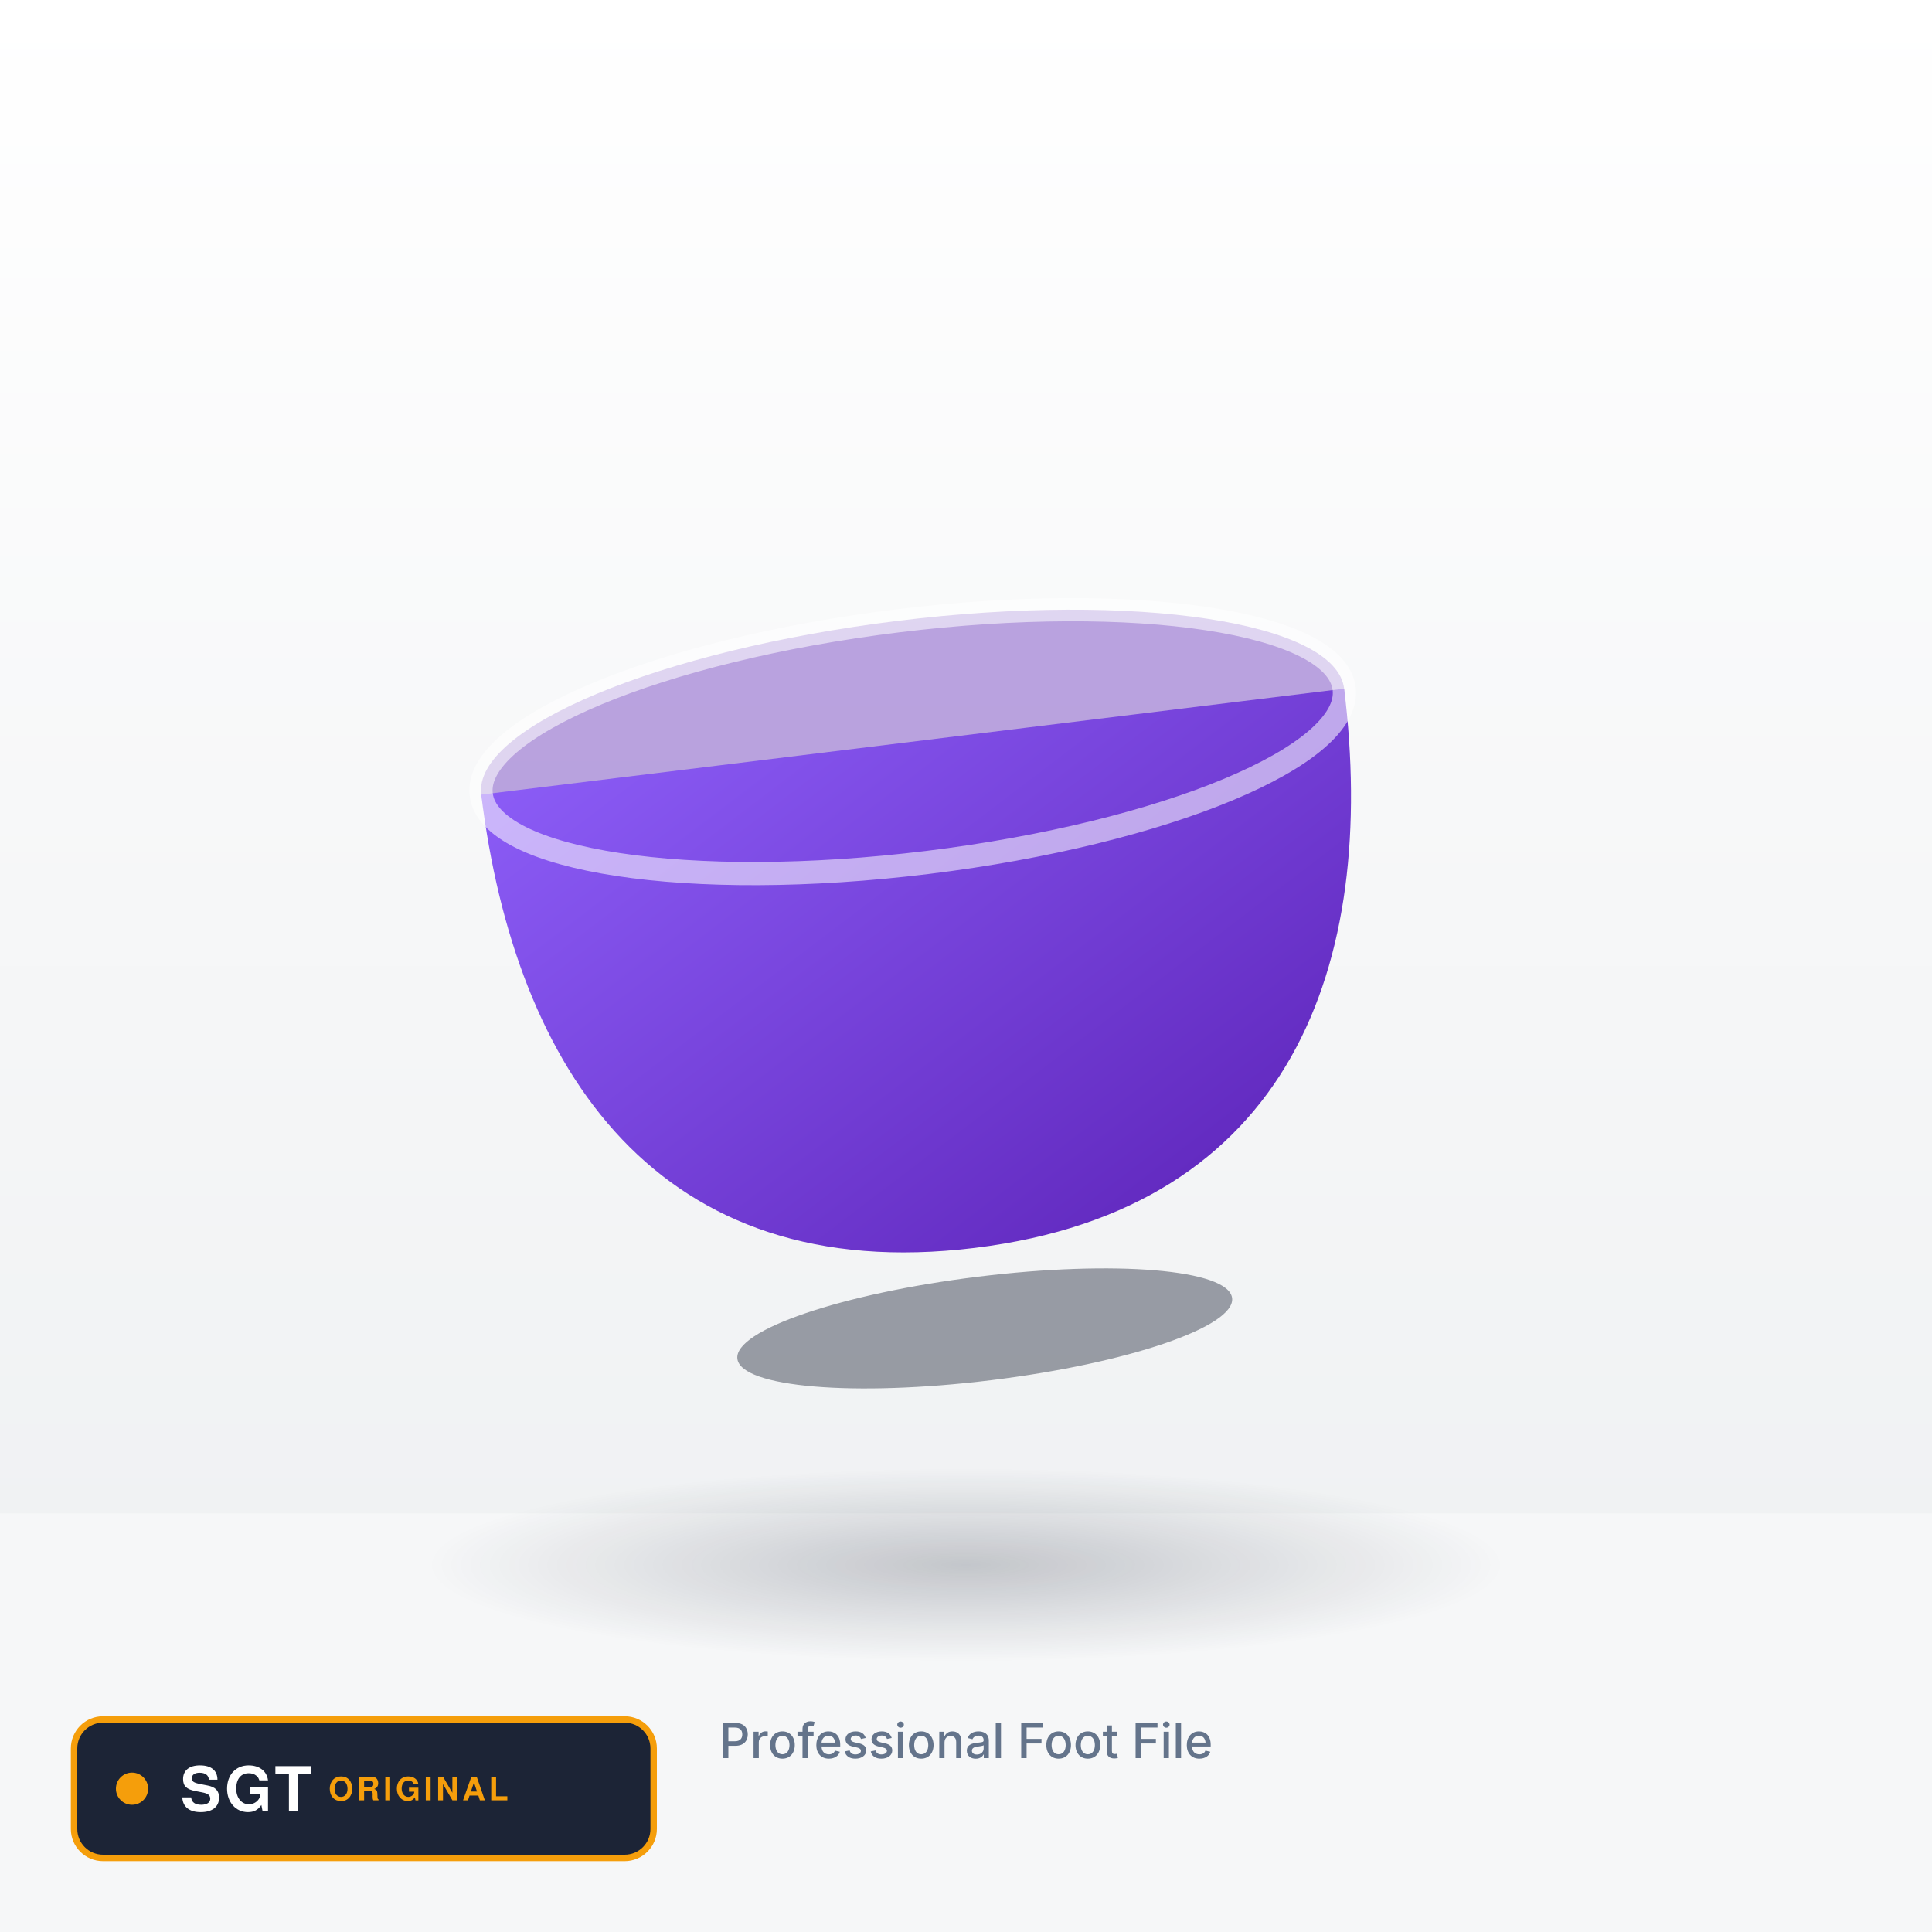
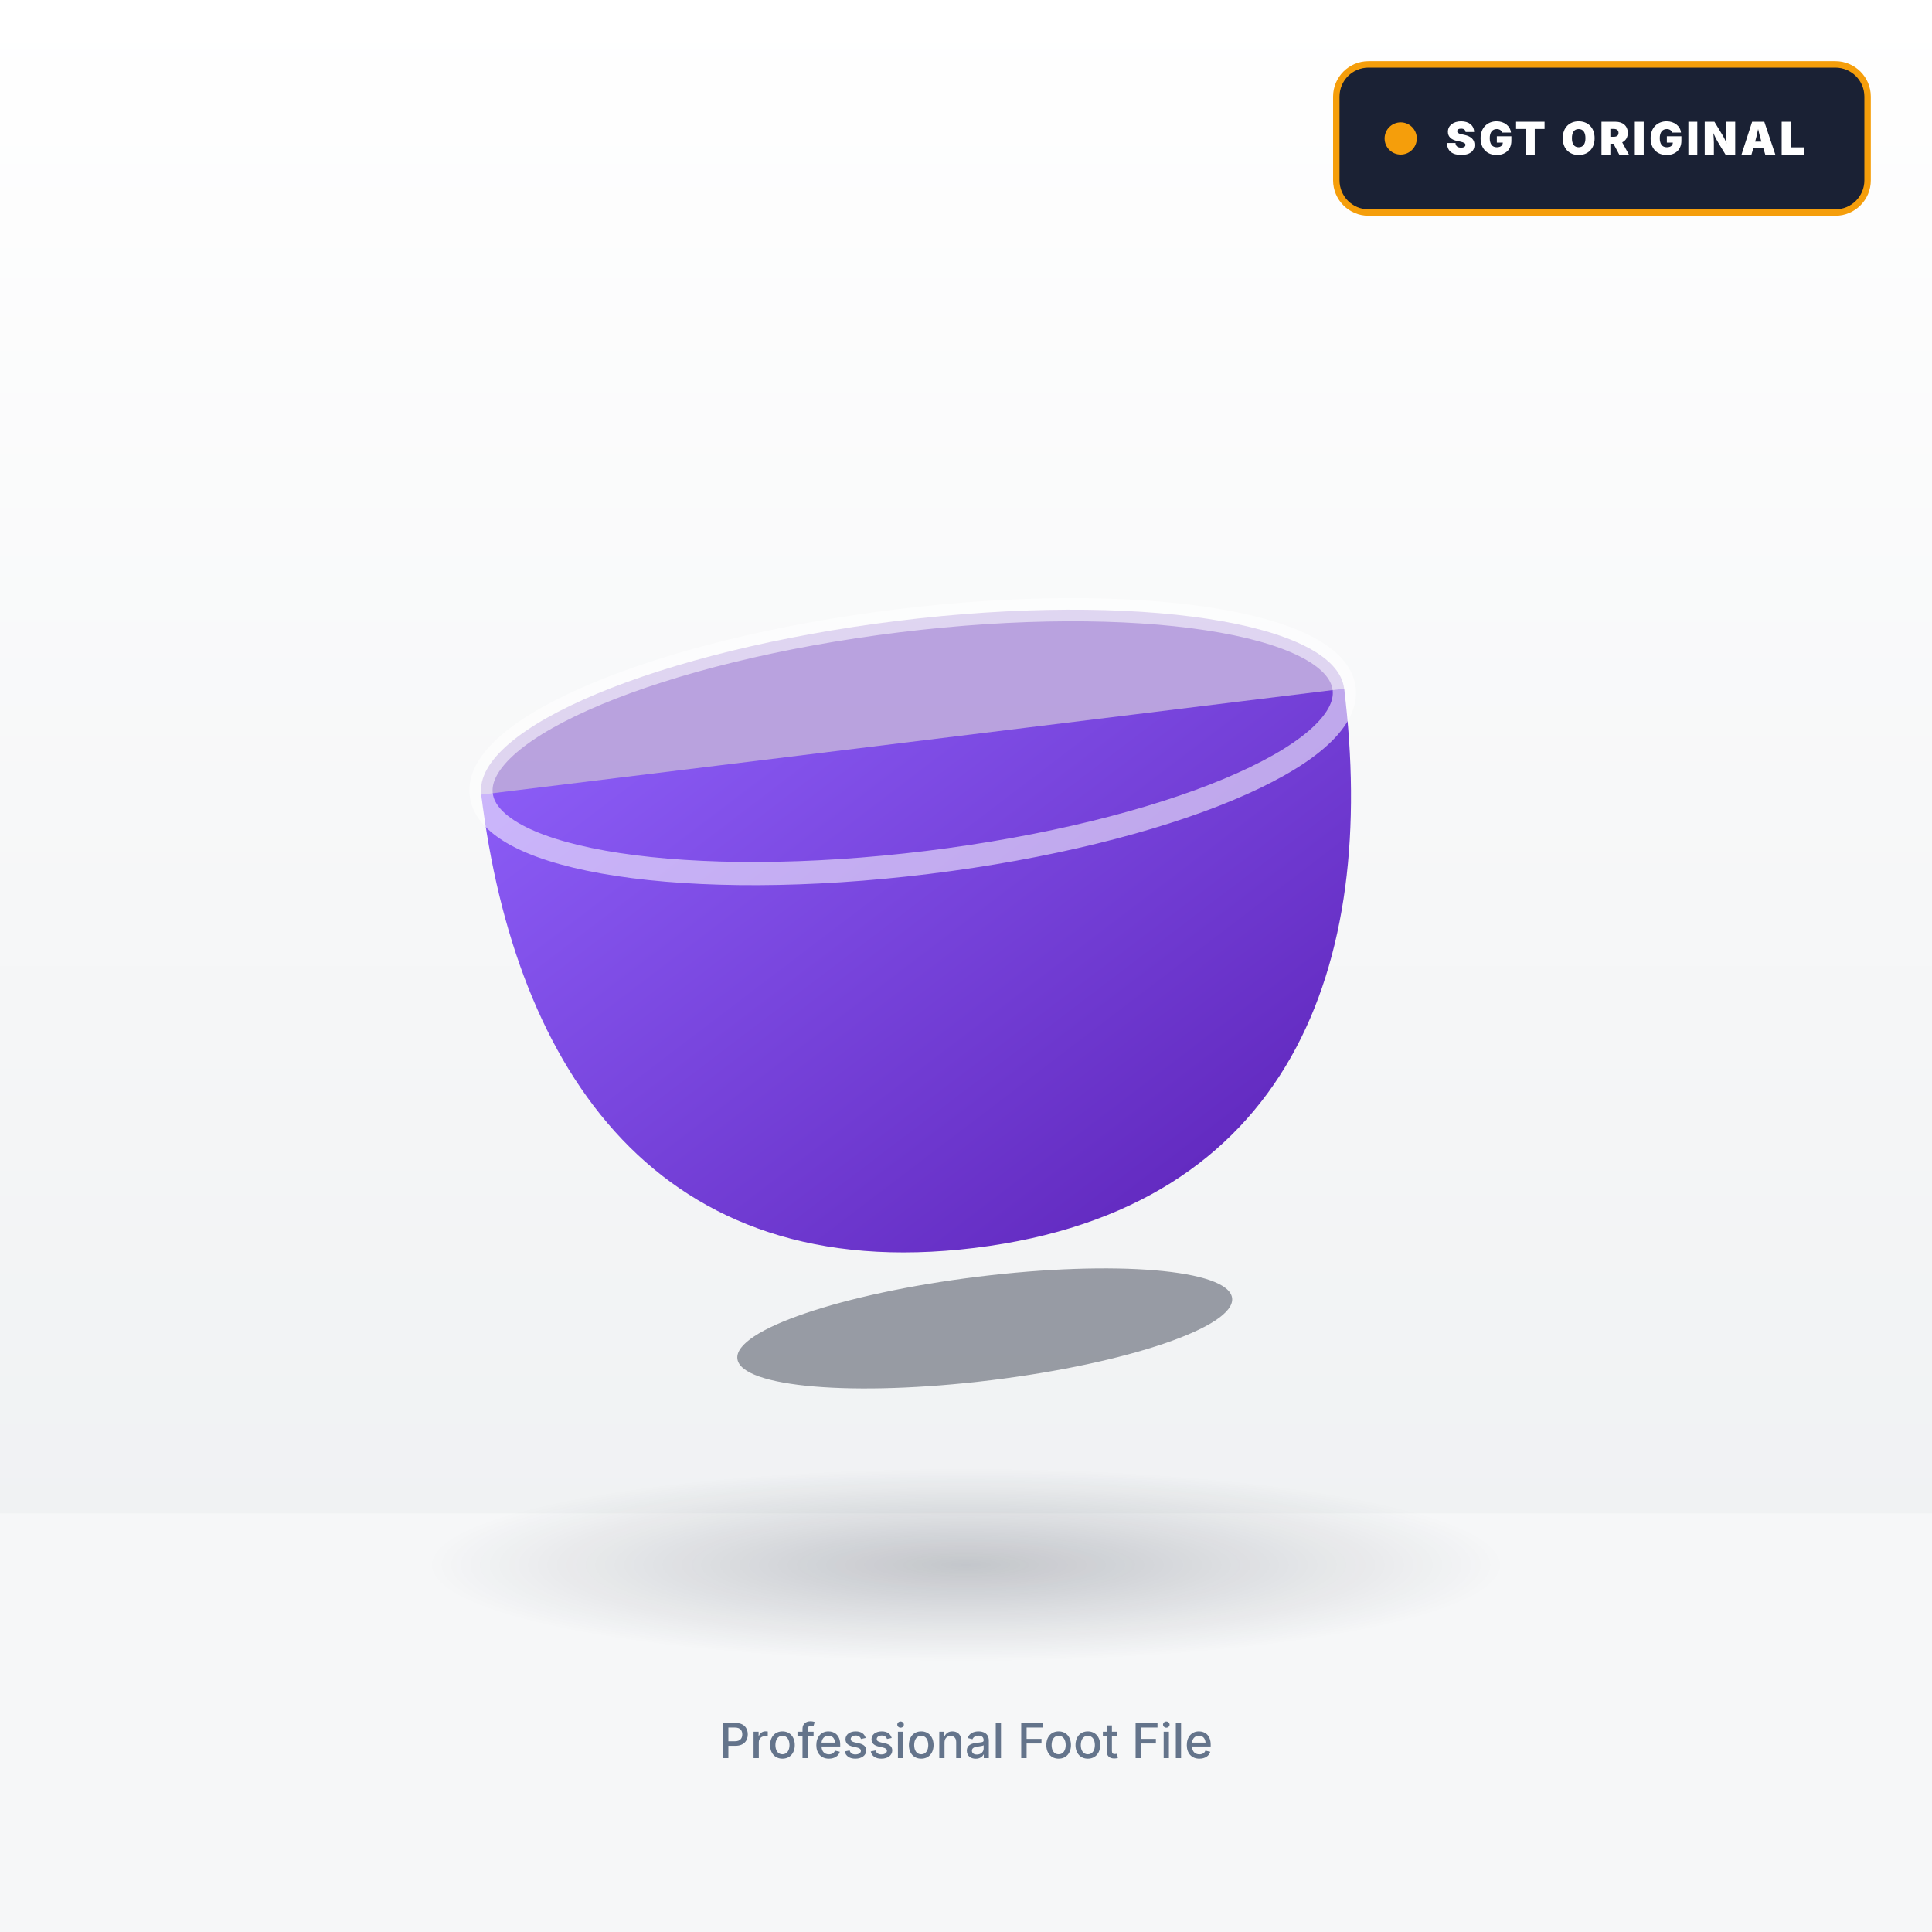
<svg xmlns="http://www.w3.org/2000/svg" viewBox="0 0 600 600" width="600" height="600" role="img" aria-label="Professional Foot File — Manicure &amp; Pedicure">
  <defs>
    <linearGradient id="bg" x1="0" y1="0" x2="0" y2="1">
      <stop offset="0%" stop-color="#ffffff" />
      <stop offset="100%" stop-color="#eceef0" />
    </linearGradient>
    <linearGradient id="body" x1="0" y1="0" x2="1" y2="1">
      <stop offset="0%" stop-color="#8b5cf6" />
      <stop offset="100%" stop-color="#5b21b6" />
    </linearGradient>
    <linearGradient id="stroke" x1="0" y1="0" x2="1" y2="1">
      <stop offset="0%" stop-color="#8b5cf6" />
      <stop offset="100%" stop-color="#5b21b6" />
    </linearGradient>
    <radialGradient id="shadow" cx="50%" cy="50%">
      <stop offset="0%" stop-color="#0f172a" stop-opacity="0.22" />
      <stop offset="100%" stop-color="#0f172a" stop-opacity="0" />
    </radialGradient>
  </defs>
  <rect width="600" height="600" fill="url(#bg)" />
  <rect y="470" width="600" height="130" fill="#f6f7f8" />
  <ellipse cx="300" cy="486" rx="168" ry="30" fill="url(#shadow)" />
  <g transform="translate(292 300) rotate(-7) scale(0.9) translate(-300 -300)">
    <ellipse cx="300" cy="222" rx="150" ry="42" fill="#5b21b6" opacity="0.4" />
    <path d="M150 222c0 96 40 176 150 176s150-80 150-176z" fill="url(#body)" />
    <ellipse cx="300" cy="222" rx="150" ry="42" fill="none" stroke="#ffffff" stroke-width="8" opacity="0.55" />
    <ellipse cx="300" cy="426" rx="86" ry="18" fill="#0f172a" opacity="0.4" />
  </g>
  <text x="300" y="546" font-family="ui-sans-serif,system-ui,-apple-system,sans-serif" font-size="15" font-weight="500" fill="#64748b" text-anchor="middle">Professional Foot File</text>
-   <g id="sgt-brand-tag">
-     <rect x="23" y="534" width="180" height="43" rx="9" fill="#0f172a" fill-opacity="0.94" stroke="#f59e0b" stroke-width="2" />
-     <circle cx="41" cy="555.5" r="5" fill="#f59e0b" />
-     <text x="56" y="562.34" fill="#ffffff" font-family="Helvetica Neue, Helvetica, Arial, sans-serif" font-weight="700" font-size="19" letter-spacing="1.14">SGT</text>
-     <text x="102" y="559.1" fill="#f59e0b" font-family="Helvetica Neue, Helvetica, Arial, sans-serif" font-weight="600" font-size="10" letter-spacing="1.00">ORIGINAL</text>
+   <g id="sgt-brand-tag" transform="translate(415, 20)">
+     <rect x="0" y="0" width="165" height="46" rx="10" fill="#0f172a" fill-opacity="0.95" stroke="#f59e0b" stroke-width="2" />
+     <circle cx="20" cy="23" r="5" fill="#f59e0b" />
+     <text x="34" y="28" font-family="system-ui, -apple-system, sans-serif" font-weight="900" font-size="14" fill="#ffffff" letter-spacing="1">SGT ORIGINAL</text>
  </g>
</svg>
